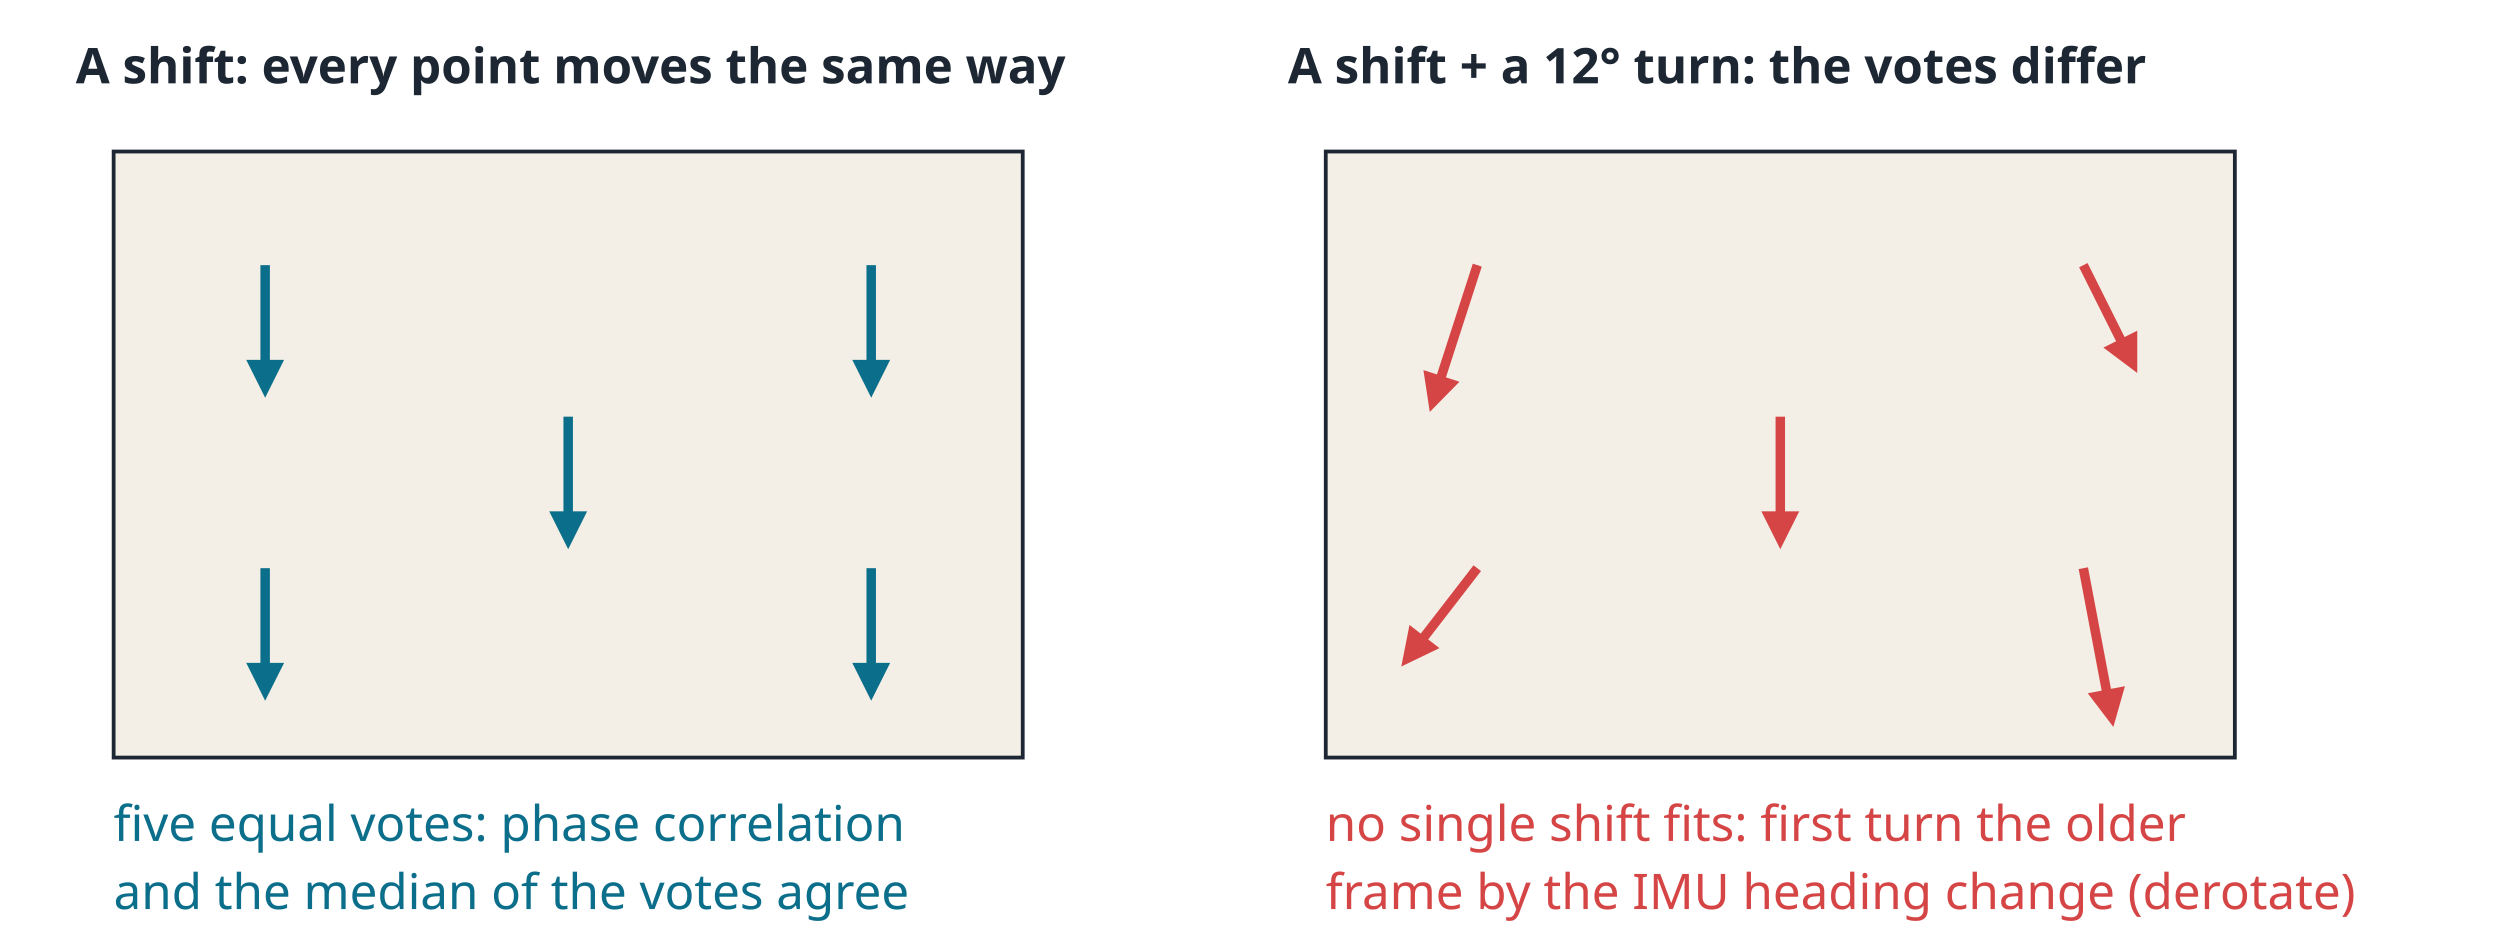
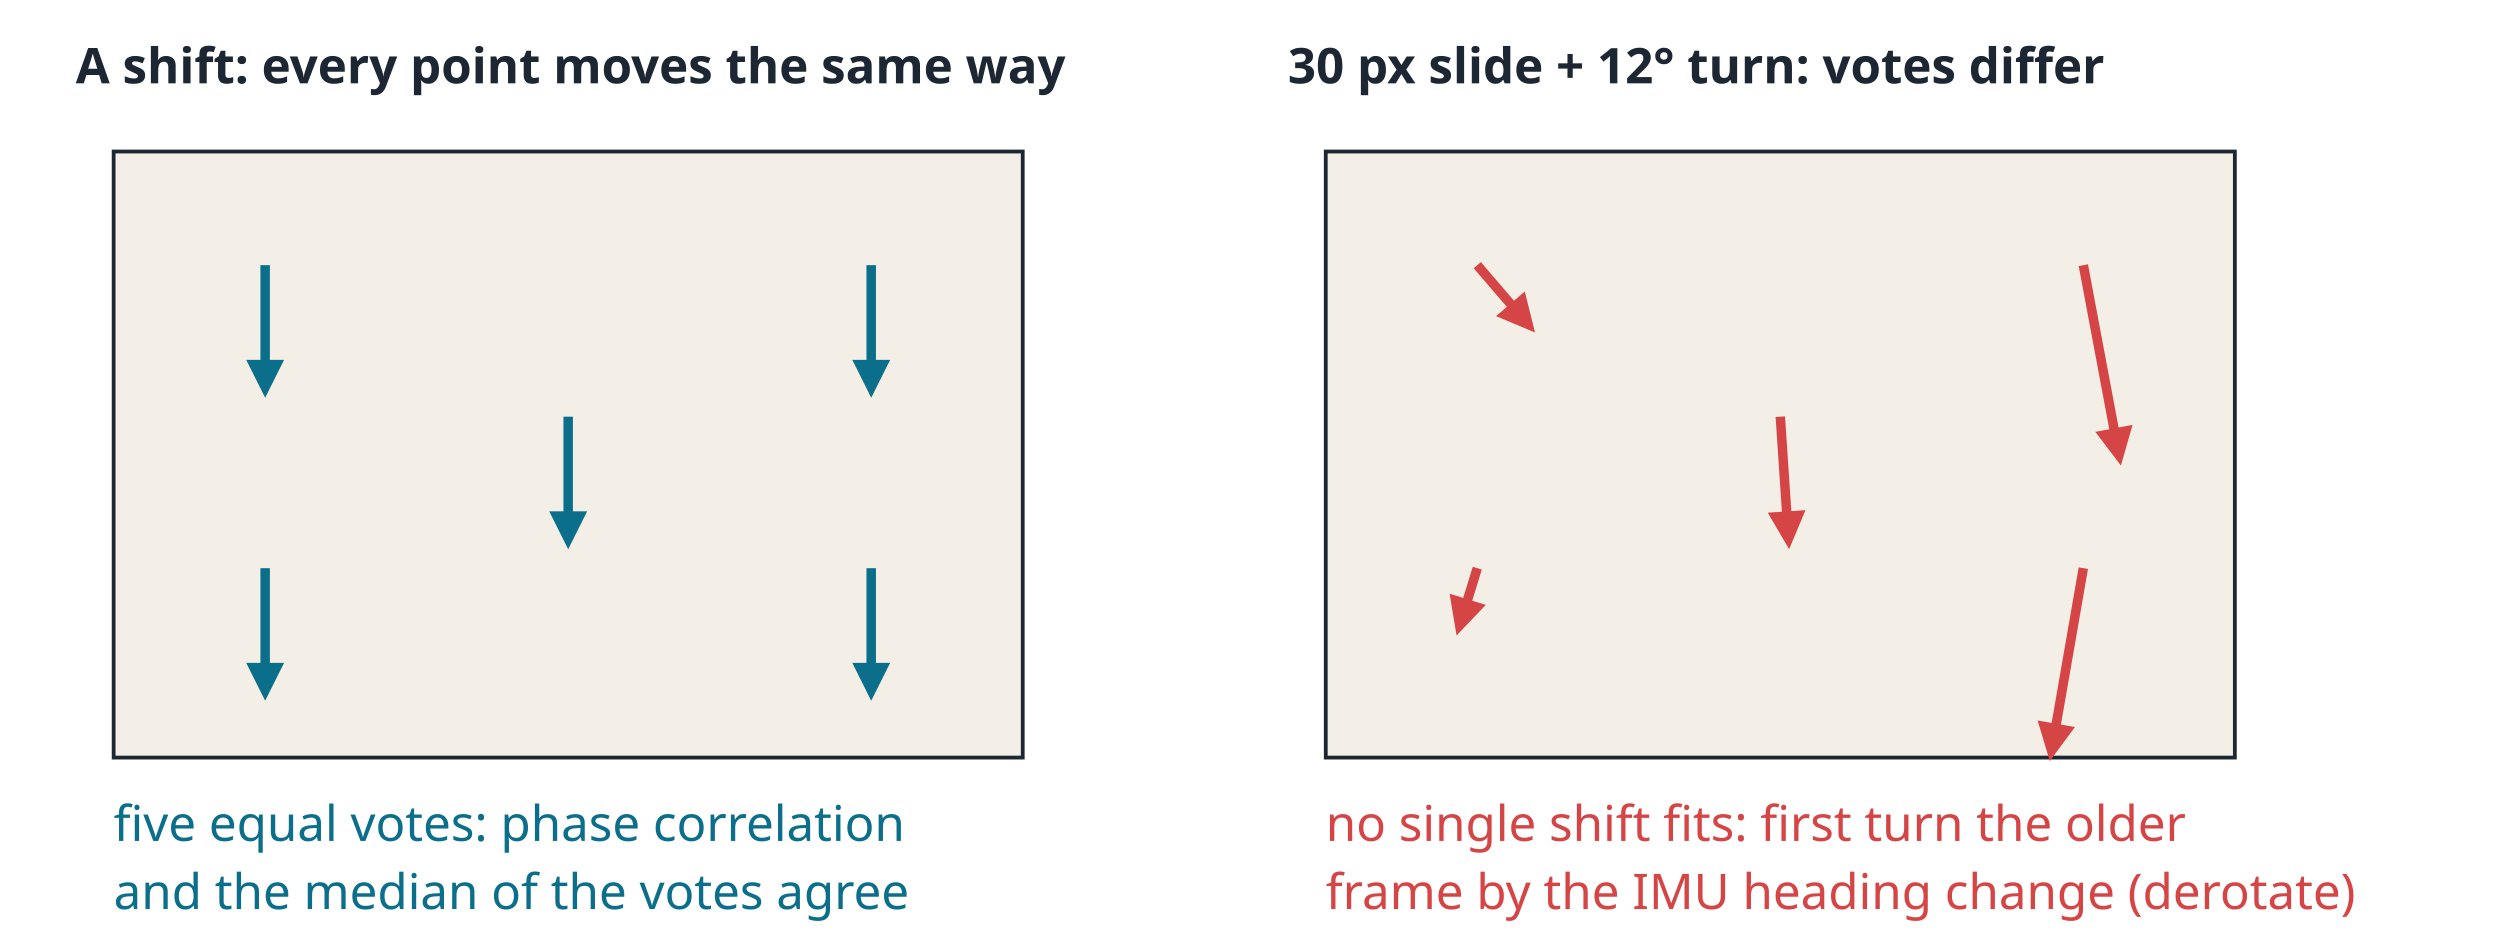
<svg xmlns="http://www.w3.org/2000/svg" viewBox="0 0 660 250" font-family="sans-serif" font-size="13">
  <rect width="660" height="250" fill="#ffffff" />
  <defs>
    <marker id="r" markerUnits="userSpaceOnUse" markerWidth="10" markerHeight="10" refX="5" refY="5" orient="auto">
      <path d="M0,0 L10,5 L0,10 Z" fill="#d64545" />
    </marker>
    <marker id="b" markerUnits="userSpaceOnUse" markerWidth="10" markerHeight="10" refX="5" refY="5" orient="auto">
      <path d="M0,0 L10,5 L0,10 Z" fill="#0b6e8a" />
    </marker>
  </defs>
  <text x="20" y="22" font-weight="bold" fill="#1d2733">A shift: every point moves the same way</text>
  <rect x="30" y="40" width="240" height="160" fill="#f3efe6" stroke="#1d2733" />
  <g stroke="#0b6e8a" stroke-width="2.5">
    <line x1="70" y1="70" x2="70" y2="100" marker-end="url(#b)" />
    <line x1="230" y1="70" x2="230" y2="100" marker-end="url(#b)" />
    <line x1="150" y1="110" x2="150" y2="140" marker-end="url(#b)" />
    <line x1="70" y1="150" x2="70" y2="180" marker-end="url(#b)" />
    <line x1="230" y1="150" x2="230" y2="180" marker-end="url(#b)" />
  </g>
  <text x="30" y="222" fill="#0b6e8a">five equal votes: phase correlation</text>
  <text x="30" y="240" fill="#0b6e8a">and the median of the votes agree</text>
-   <text x="340" y="22" font-weight="bold" fill="#1d2733">A shift + a 12° turn: the votes differ</text>
+   <text x="340" y="22" font-weight="bold" fill="#1d2733">30 px slide + 12° turn: votes differ</text>
  <rect x="350" y="40" width="240" height="160" fill="#f3efe6" stroke="#1d2733" />
  <g stroke="#d64545" stroke-width="2.5">
-     <line x1="390" y1="70" x2="379" y2="104" marker-end="url(#r)" />
-     <line x1="550" y1="70" x2="562" y2="94" marker-end="url(#r)" />
-     <line x1="470" y1="110" x2="470" y2="140" marker-end="url(#r)" />
-     <line x1="390" y1="150" x2="373" y2="172" marker-end="url(#r)" />
-     <line x1="550" y1="150" x2="557" y2="187" marker-end="url(#r)" />
+     <line x1="390" y1="70" x2="402" y2="84" marker-end="url(#r)" />
+     <line x1="550" y1="70" x2="559" y2="118" marker-end="url(#r)" />
+     <line x1="470" y1="110" x2="472" y2="140" marker-end="url(#r)" />
+     <line x1="390" y1="150" x2="386" y2="163" marker-end="url(#r)" />
+     <line x1="550" y1="150" x2="542" y2="196" marker-end="url(#r)" />
  </g>
  <text x="350" y="222" fill="#d64545">no single shift fits: first turn the older</text>
  <text x="350" y="240" fill="#d64545">frame by the IMU heading change (derotate)</text>
</svg>
